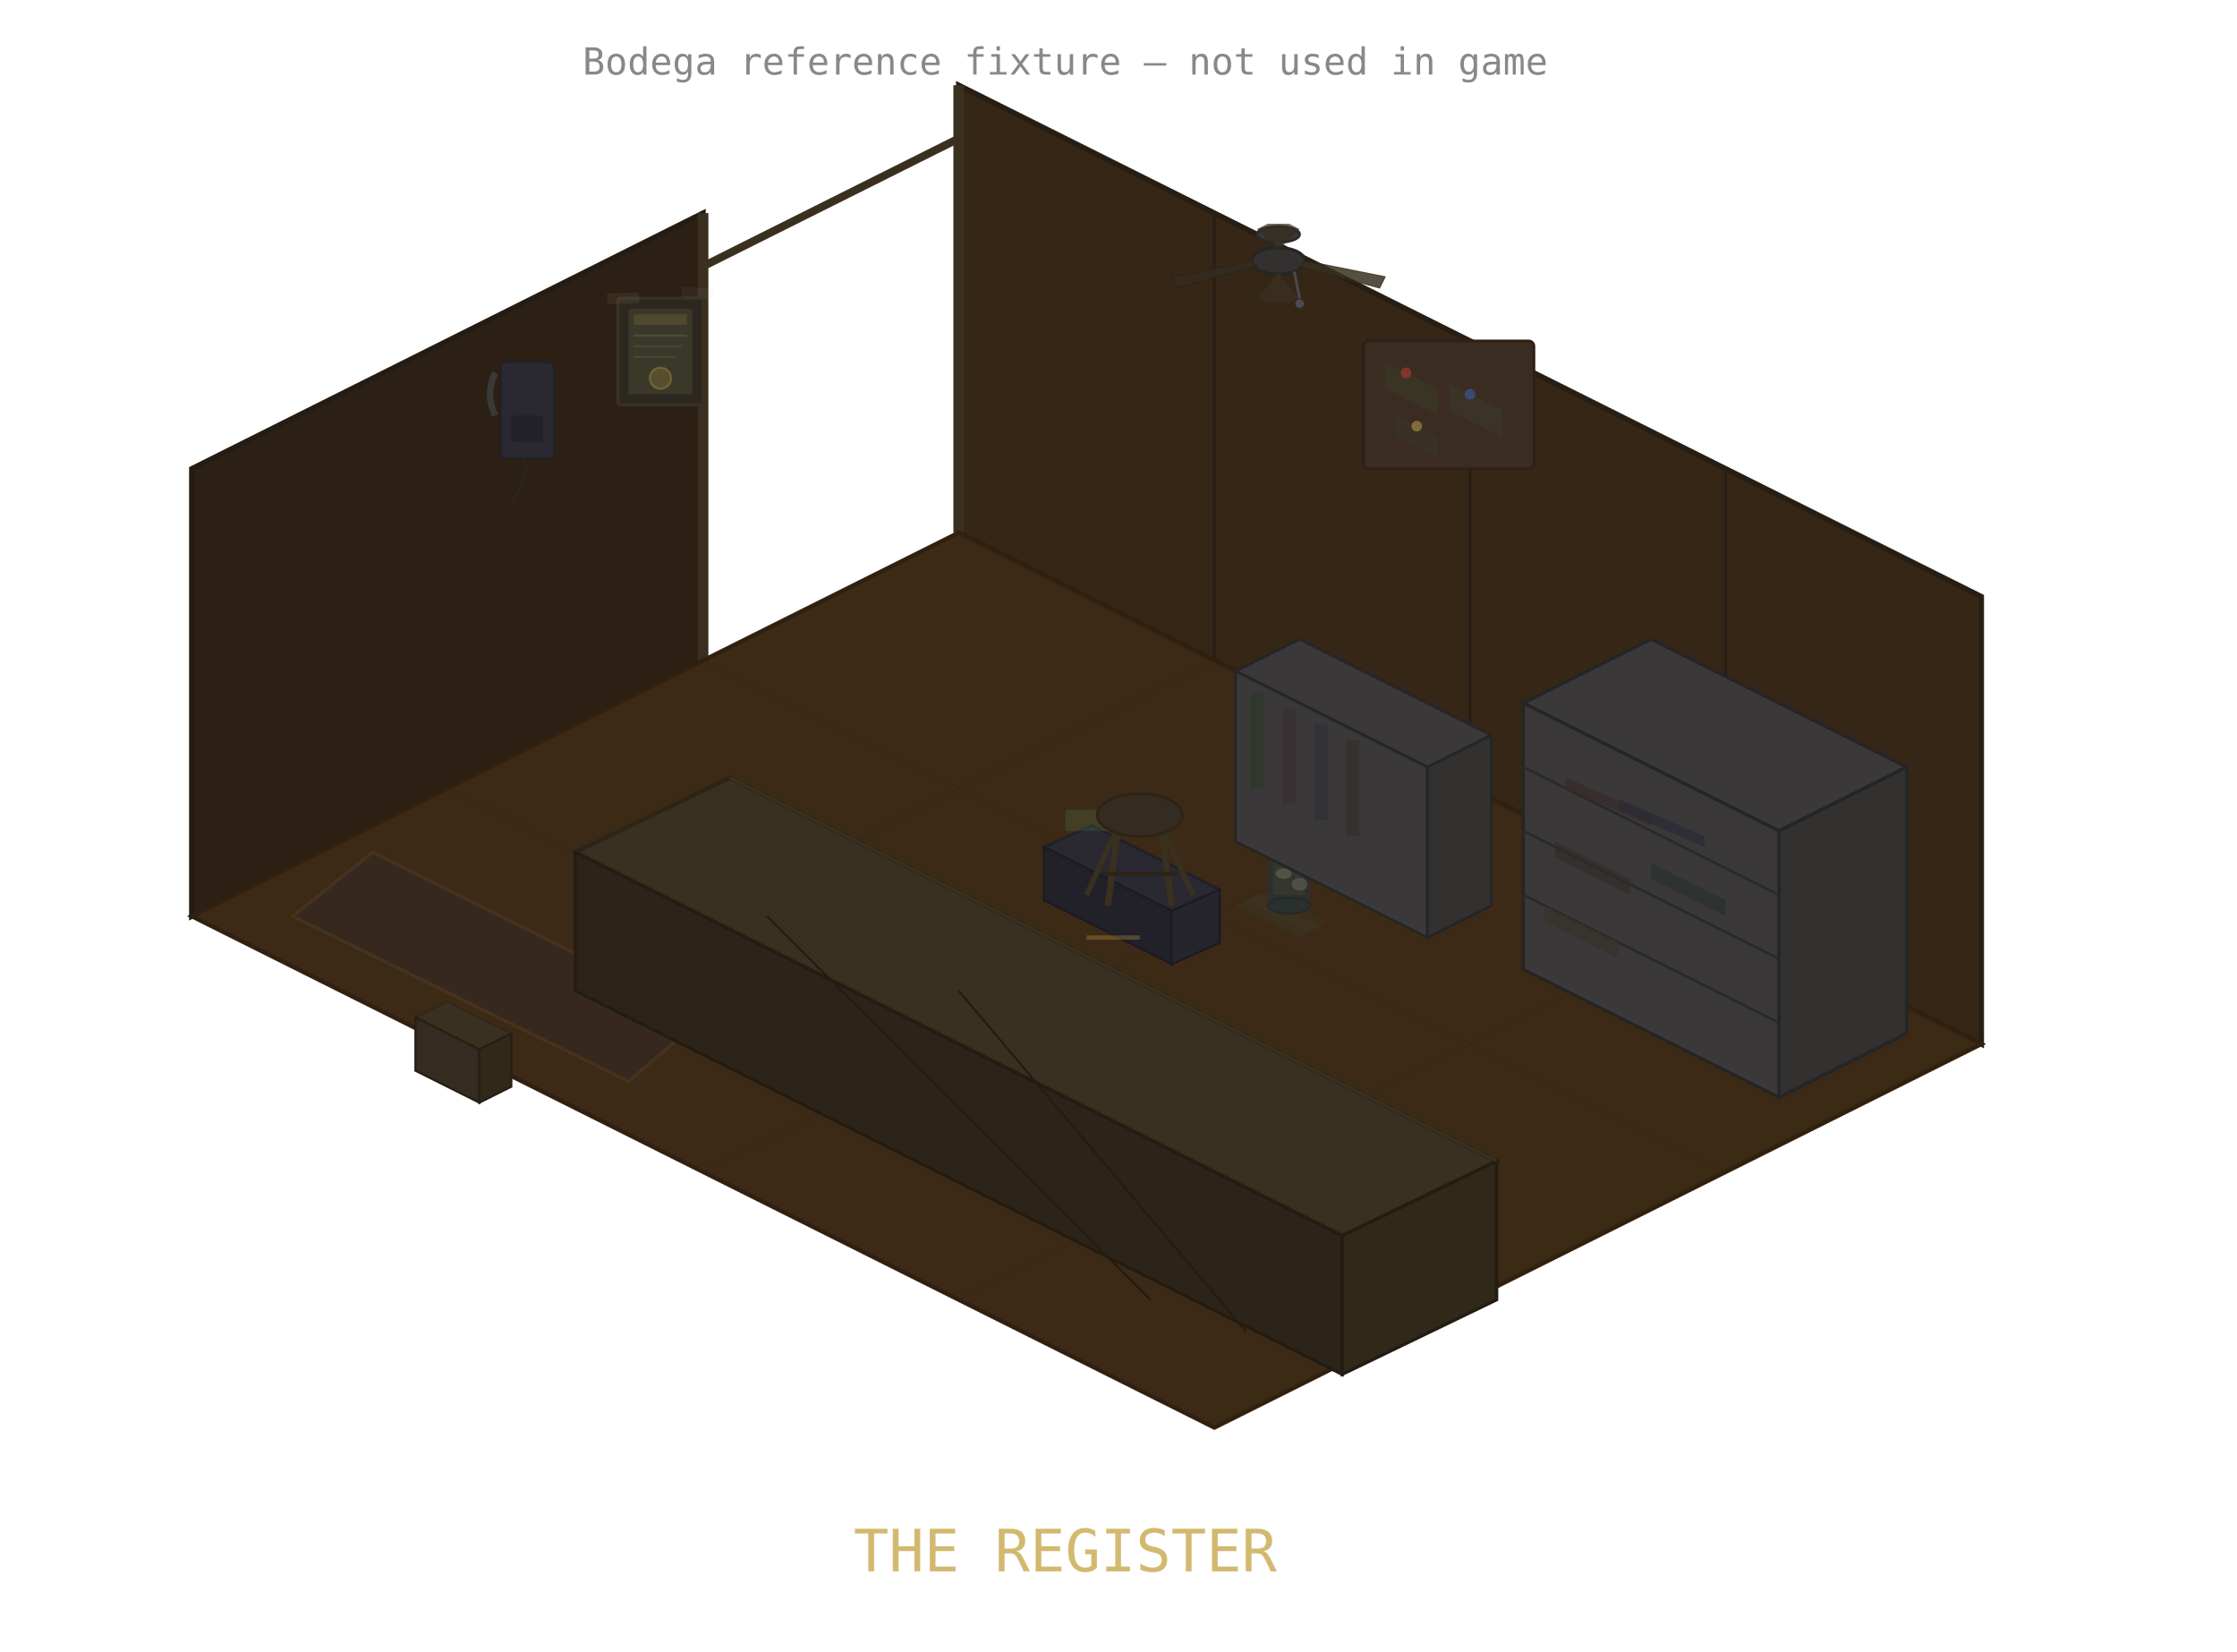
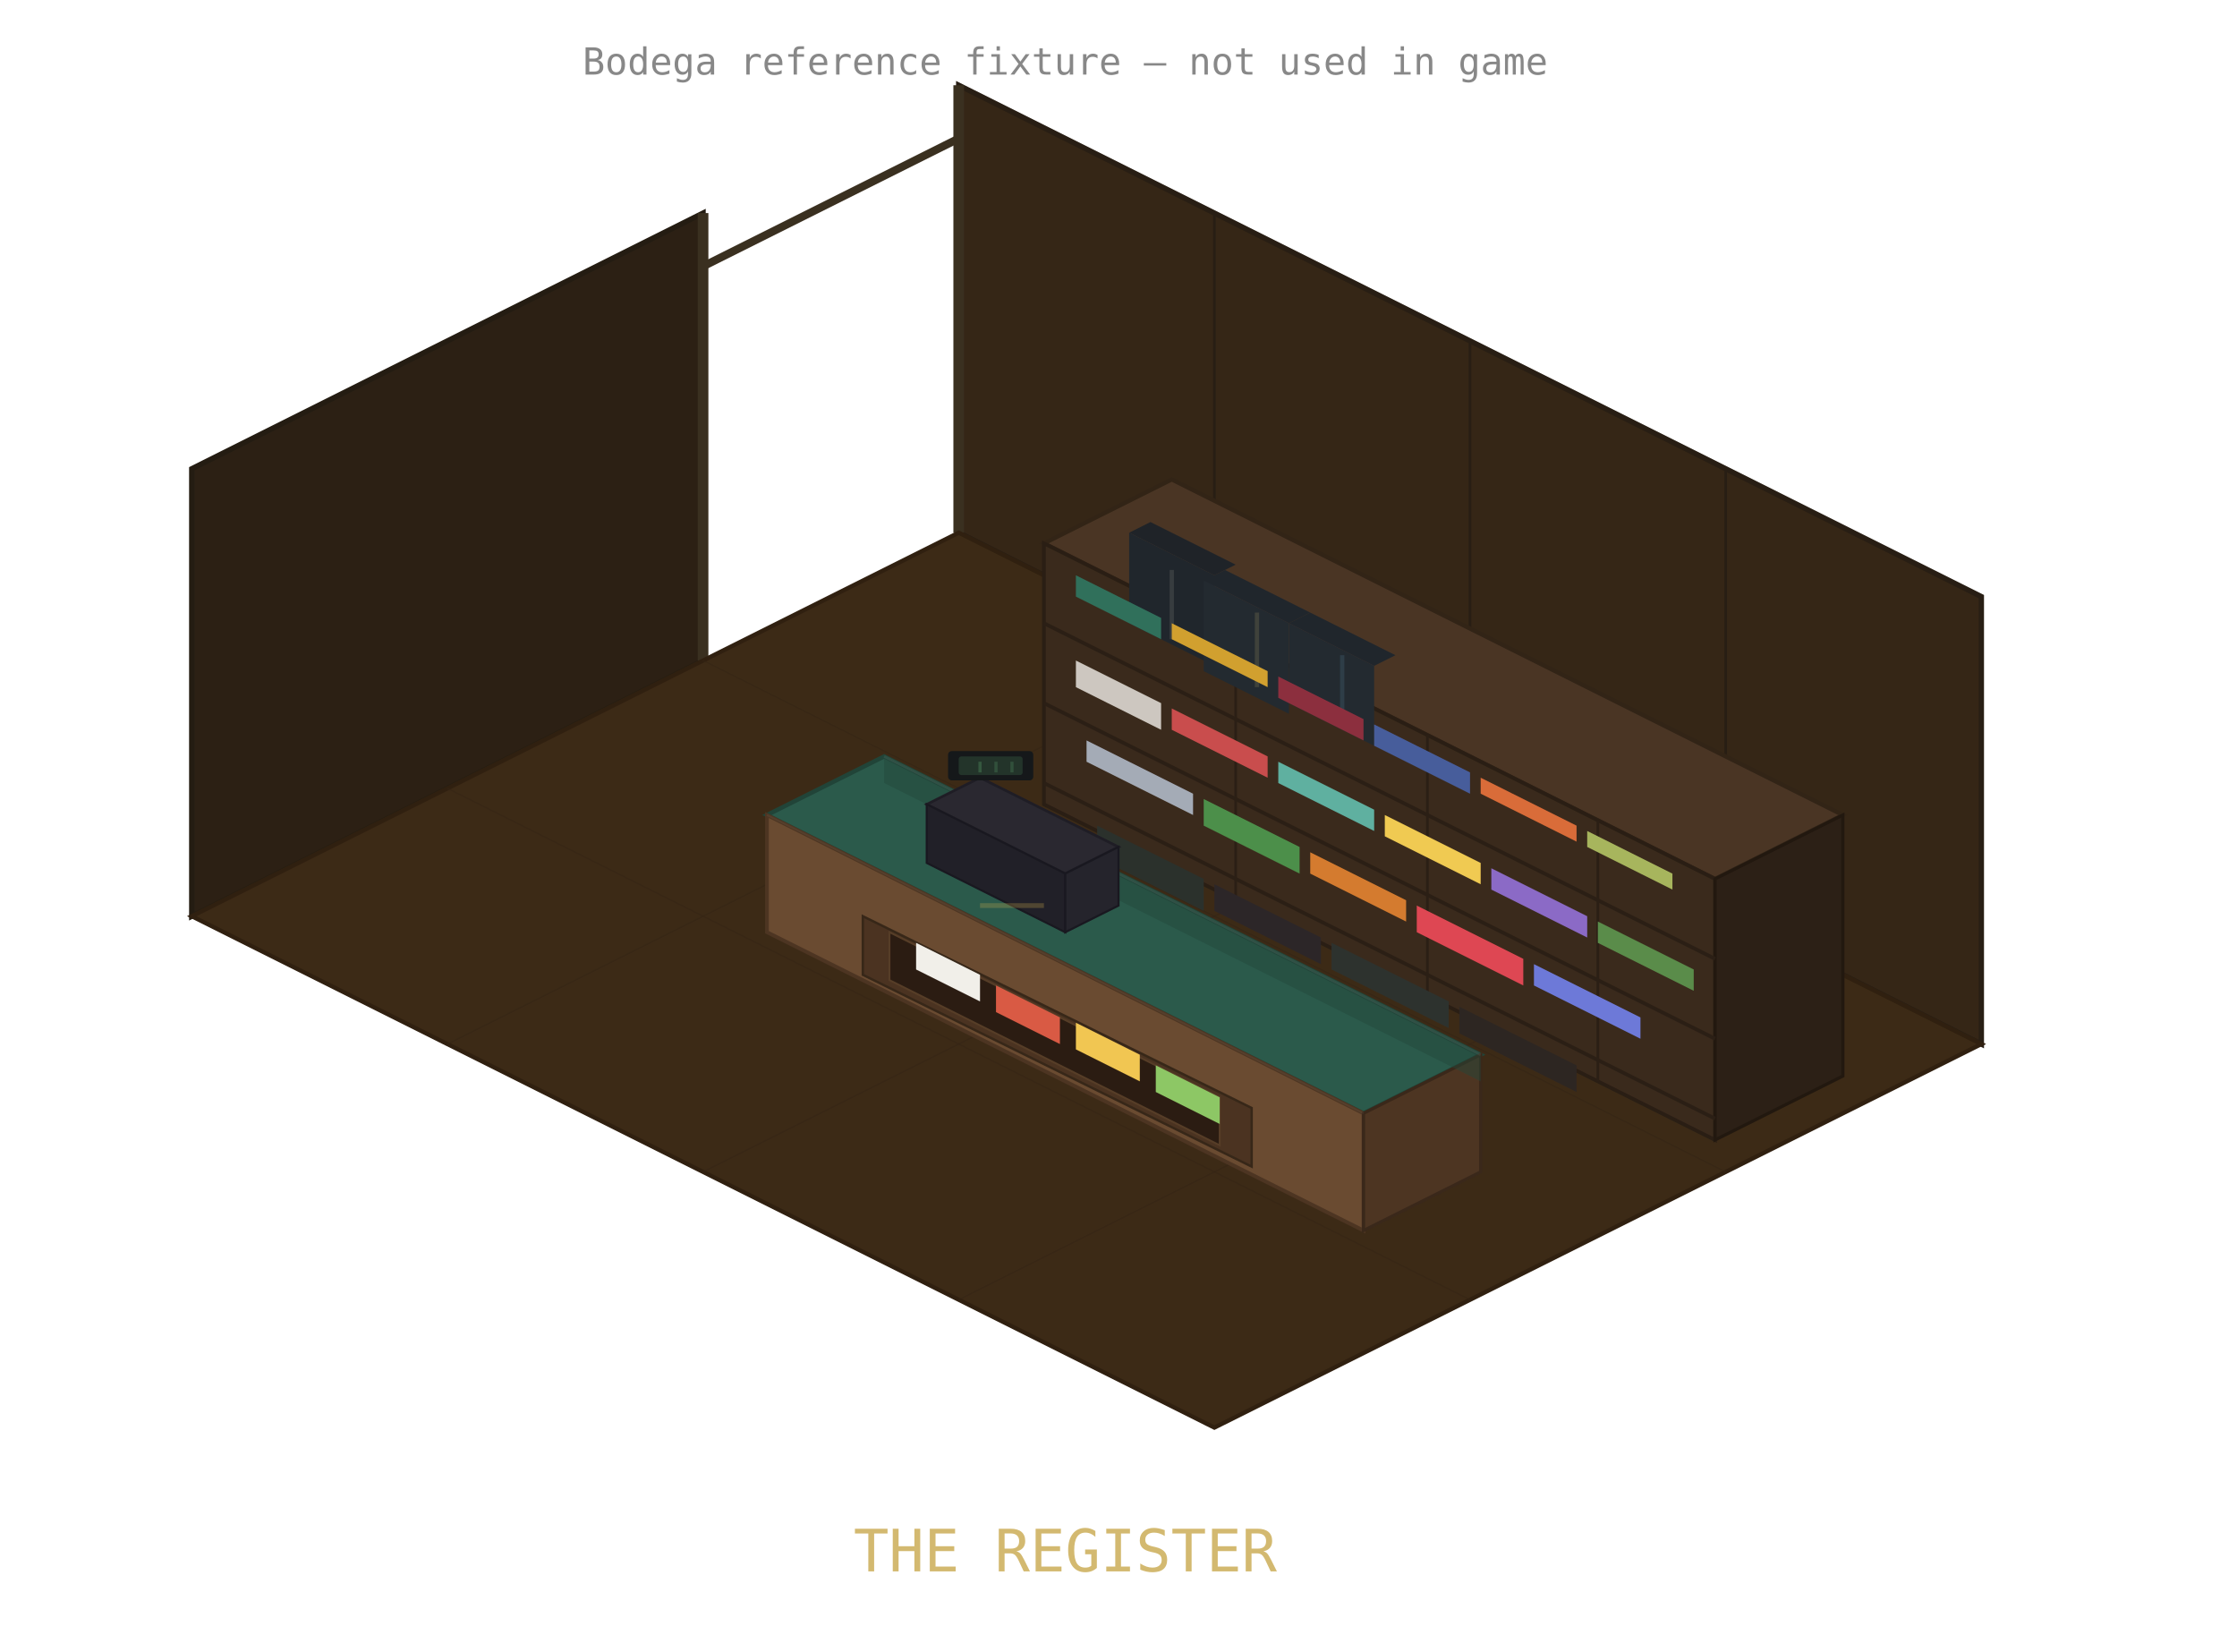
<svg xmlns="http://www.w3.org/2000/svg" viewBox="20 0 420 310">
  <polygon points="200,16 392,112 392,196 200,100" fill="#352616" stroke="#281e14" stroke-width="1" />
  <line x1="248" y1="40" x2="248" y2="124" stroke="#281e14" stroke-width="0.5" />
  <line x1="296" y1="64" x2="296" y2="148" stroke="#281e14" stroke-width="0.5" />
  <line x1="344" y1="88" x2="344" y2="172" stroke="#281e14" stroke-width="0.5" />
  <polygon points="152,40 56,88 56,172 152,124" fill="#2c2014" stroke="#241c12" stroke-width="1" />
  <line x1="200" y1="16" x2="200" y2="100" stroke="#3a3020" stroke-width="2" />
  <line x1="152" y1="40" x2="152" y2="124" stroke="#3a3020" stroke-width="2" />
  <line x1="200" y1="26" x2="152" y2="50" stroke="#3a3020" stroke-width="1.5" />
  <polygon points="200,100 392,196 248,268 56,172" fill="#3c2a16" stroke="#302010" stroke-width="0.8" />
  <line x1="248" y1="124" x2="104" y2="196" stroke="#342414" stroke-width="0.3" opacity="0.5" />
  <line x1="296" y1="148" x2="152" y2="220" stroke="#342414" stroke-width="0.3" opacity="0.5" />
  <line x1="344" y1="172" x2="200" y2="244" stroke="#342414" stroke-width="0.3" opacity="0.5" />
  <line x1="152" y1="124" x2="344" y2="220" stroke="#342414" stroke-width="0.3" opacity="0.5" />
  <line x1="104" y1="148" x2="296" y2="244" stroke="#342414" stroke-width="0.3" opacity="0.5" />
-   <polygon points="90,160 152,191 138,203 75,172" fill="#342820" stroke="rgba(200,168,76,0.1)" stroke-width="0.6" opacity="0.8" />
-   <ellipse cx="260" cy="44" rx="4" ry="1.5" fill="#3a3838" stroke="#2a2a2a" stroke-width="0.5" />
-   <line x1="260" y1="44" x2="260" y2="48" stroke="#3a3838" stroke-width="1.2" />
-   <ellipse cx="260" cy="49" rx="5" ry="2.5" fill="#333030" stroke="#252525" stroke-width="0.6" />
-   <polygon points="265,49 280,52 279,54 264,50" fill="#3a3020" stroke="#302818" stroke-width="0.3" opacity="0.85" />
-   <polygon points="255,49 240,52 241,54 256,50" fill="#342c20" stroke="#2c2418" stroke-width="0.3" opacity="0.85" />
-   <polygon points="260,51 264,56 262,57 258,57 256,56" fill="#3a3020" stroke="#302818" stroke-width="0.3" opacity="0.8" />
-   <polygon points="260,47 264,43 262,42 258,42 256,43" fill="#342c20" opacity="0.7" />
-   <line x1="263" y1="51" x2="264" y2="56" stroke="#4a4a52" stroke-width="0.5" />
-   <circle cx="264" cy="57" r="0.8" fill="#4a4a52" />
-   <rect x="114" y="68" width="10" height="18" rx="1" fill="#2a2830" stroke="#222028" stroke-width="0.4" />
-   <rect x="116" y="78" width="6" height="5" rx="0.5" fill="#222028" />
-   <path d="M113,70 Q111,74 113,78" fill="none" stroke="#3a3838" stroke-width="1.2" />
-   <path d="M118,84 Q120,90 116,94" fill="none" stroke="#2a2830" stroke-width="0.5" opacity="0.4" />
-   <rect x="136" y="56" width="16" height="20" rx="0.5" fill="#2c2820" stroke="#3a3020" stroke-width="0.6" />
-   <rect x="138" y="58" width="12" height="16" rx="0.3" fill="#3a3828" />
-   <rect x="139" y="59" width="10" height="2" fill="rgba(200,168,76,0.15)" rx="0.2" />
-   <line x1="139" y1="63" x2="149" y2="63" stroke="rgba(224,221,214,0.12)" stroke-width="0.4" />
-   <line x1="139" y1="65" x2="148" y2="65" stroke="rgba(224,221,214,0.08)" stroke-width="0.4" />
-   <line x1="139" y1="67" x2="147" y2="67" stroke="rgba(224,221,214,0.08)" stroke-width="0.4" />
-   <circle cx="144" cy="71" r="2" fill="rgba(200,168,76,0.2)" stroke="rgba(200,168,76,0.3)" stroke-width="0.4" />
-   <rect x="134" y="55" width="6" height="2" rx="0.2" fill="rgba(200,195,170,0.08)" transform="rotate(-2 137 56)" />
-   <rect x="148" y="54" width="6" height="2" rx="0.2" fill="rgba(200,195,170,0.06)" transform="rotate(2 151 55)" />
-   <rect x="276" y="64" width="32" height="24" rx="1" fill="#3a2c20" stroke="#2c2018" stroke-width="0.5" />
-   <polygon points="280,68 290,73 290,78 280,73" fill="#3a3828" opacity="0.6" />
-   <polygon points="292,72 302,77 302,82 292,77" fill="#3c3a2a" opacity="0.5" />
-   <polygon points="282,78 290,82 290,86 282,82" fill="#383828" opacity="0.5" />
-   <circle cx="284" cy="70" r="1" fill="rgba(200,60,60,0.5)" />
-   <circle cx="296" cy="74" r="1" fill="rgba(60,100,200,0.5)" />
-   <circle cx="286" cy="80" r="1" fill="rgba(200,168,76,0.5)" />
-   <polygon points="157,146 301,218 272,232 128,160" fill="#3a3020" stroke="#2c2418" stroke-width="0.8" />
-   <polygon points="128,160 272,232 272,258 128,186" fill="#2c2418" stroke="#241c12" stroke-width="0.6" />
-   <polygon points="301,218 272,232 272,258 301,244" fill="#302818" stroke="#241c12" stroke-width="0.6" />
-   <line x1="164" y1="172" x2="236" y2="244" stroke="#241c12" stroke-width="0.4" />
-   <line x1="200" y1="186" x2="254" y2="250" stroke="#241c12" stroke-width="0.4" />
-   <line x1="157" y1="146" x2="301" y2="218" stroke="rgba(255,255,255,0.06)" stroke-width="0.5" />
-   <polygon points="225,155 249,167 240,171 216,159" fill="#2a2830" stroke="#222028" stroke-width="0.5" />
-   <polygon points="216,159 240,171 240,181 216,169" fill="#222028" stroke="#1c1a22" stroke-width="0.4" />
-   <polygon points="249,167 240,171 240,181 249,177" fill="#26242c" stroke="#1c1a22" stroke-width="0.4" />
-   <rect x="220" y="152" width="12" height="4" rx="0.5" fill="rgba(100,180,120,0.15)" />
-   <line x1="224" y1="176" x2="234" y2="176" stroke="#c8a84c" stroke-width="0.8" opacity="0.3" />
-   <polygon points="256,168 268,174 264,176 252,170" fill="#3a3828" opacity="0.4" />
-   <polygon points="258,167 269,173 265,175 254,169" fill="#3c3a28" opacity="0.3" />
-   <rect x="258" y="160" width="8" height="10" fill="#2a3030" opacity="0.9" />
-   <ellipse cx="262" cy="170" rx="4" ry="1.5" fill="#2a3030" stroke="#222828" stroke-width="0.3" />
-   <ellipse cx="262" cy="160" rx="4" ry="1.5" fill="#323a3a" stroke="#2a3030" stroke-width="0.3" />
-   <rect x="259" y="162" width="6" height="6" fill="rgba(120,110,50,0.12)" />
-   <ellipse cx="261" cy="164" rx="1.5" ry="1" fill="rgba(200,195,170,0.2)" />
-   <ellipse cx="264" cy="166" rx="1.5" ry="1.2" fill="rgba(200,195,170,0.18)" />
-   <ellipse cx="262" cy="159" rx="3.5" ry="1.2" fill="#3a3020" stroke="#302818" stroke-width="0.3" />
-   <line x1="228" y1="170" x2="230" y2="155" stroke="#3a3020" stroke-width="1.2" />
-   <line x1="240" y1="170" x2="238" y2="155" stroke="#3a3020" stroke-width="1.2" />
-   <line x1="224" y1="168" x2="230" y2="155" stroke="#3a3020" stroke-width="1" />
-   <line x1="244" y1="168" x2="238" y2="155" stroke="#3a3020" stroke-width="1" />
-   <line x1="227" y1="164" x2="241" y2="164" stroke="#2c2418" stroke-width="0.8" />
-   <ellipse cx="234" cy="153" rx="8" ry="4" fill="#342c20" stroke="#2c2418" stroke-width="0.5" />
-   <polygon points="330,120 378,144 354,156 306,132" fill="#3a3838" stroke="#252525" stroke-width="0.6" />
-   <polygon points="378,144 354,156 354,206 378,194" fill="#333030" stroke="#252525" stroke-width="0.6" />
-   <polygon points="306,132 354,156 354,206 306,182" fill="#3a3838" stroke="#252525" stroke-width="0.6" />
-   <line x1="306" y1="144" x2="354" y2="168" stroke="#2a2a2a" stroke-width="0.5" />
-   <line x1="306" y1="156" x2="354" y2="180" stroke="#2a2a2a" stroke-width="0.5" />
-   <line x1="306" y1="168" x2="354" y2="192" stroke="#2a2a2a" stroke-width="0.5" />
-   <polygon points="310,134 328,143 328,143 310,134" fill="#2a3828" />
-   <polygon points="314,146 330,153 330,155 314,148" fill="#382a2a" opacity="0.7" />
-   <polygon points="324,150 340,157 340,159 324,152" fill="#2a2a38" opacity="0.7" />
-   <polygon points="312,158 326,165 326,168 312,161" fill="#302c24" opacity="0.6" />
-   <polygon points="330,162 344,169 344,172 330,165" fill="#28302c" opacity="0.6" />
-   <polygon points="310,170 324,177 324,180 310,173" fill="#383028" opacity="0.7" />
-   <polygon points="264,120 300,138 288,144 252,126" fill="#3a3838" stroke="#252525" stroke-width="0.5" />
-   <polygon points="252,126 288,144 288,176 252,158" fill="#3a3838" stroke="#252525" stroke-width="0.5" />
-   <polygon points="300,138 288,144 288,176 300,170" fill="#333030" stroke="#252525" stroke-width="0.5" />
-   <line x1="256" y1="130" x2="256" y2="148" stroke="#2a3828" stroke-width="2.5" opacity="0.6" />
-   <line x1="262" y1="133" x2="262" y2="151" stroke="#382a2a" stroke-width="2.5" opacity="0.5" />
-   <line x1="268" y1="136" x2="268" y2="154" stroke="#2a2a38" stroke-width="2.5" opacity="0.5" />
-   <line x1="274" y1="139" x2="274" y2="157" stroke="#302c24" stroke-width="2.5" opacity="0.5" />
-   <polygon points="104,188 116,194 110,197 98,191" fill="#3a3020" stroke="#302818" stroke-width="0.4" />
-   <polygon points="98,191 110,197 110,207 98,201" fill="#342c20" stroke="#281e14" stroke-width="0.4" />
-   <polygon points="116,194 110,197 110,207 116,204" fill="#302818" stroke="#281e14" stroke-width="0.4" />
+   <g transform="translate(20 -14)">
+     <polygon points="220,104 346,167 322,179 196,116" fill="#4a3524" stroke="#322416" stroke-width="0.8" />
+     <polygon points="196,116 322,179 322,228 196,165" fill="#3a2a1c" stroke="#2a1e14" stroke-width="0.7" />
+     <polygon points="346,167 322,179 322,228 346,216" fill="#2c2016" stroke="#22180f" stroke-width="0.6" />
+     <line x1="196" y1="131" x2="322" y2="194" stroke="#2b1f15" stroke-width="0.7" />
+     <line x1="196" y1="146" x2="322" y2="209" stroke="#2b1f15" stroke-width="0.7" />
+     <line x1="196" y1="161" x2="322" y2="224" stroke="#2b1f15" stroke-width="0.7" />
+     <line x1="232" y1="134" x2="232" y2="184" stroke="#2b1f15" stroke-width="0.5" />
+     <line x1="268" y1="152" x2="268" y2="201" stroke="#2b1f15" stroke-width="0.5" />
+     <line x1="300" y1="168" x2="300" y2="217" stroke="#2b1f15" stroke-width="0.5" />
+     <polygon points="216,112 232,120 228,122 212,114" fill="#1f2328" />
+     <polygon points="212,114 228,122 228,139 212,131" fill="#20262c" />
+     <polygon points="230,121 246,129 242,131 226,123" fill="#20262c" />
+     <polygon points="226,123 242,131 242,148 226,140" fill="#232a30" />
+     <polygon points="246,129 262,137 258,139 242,131" fill="#20262c" />
+     <polygon points="242,131 258,139 258,154 242,146" fill="#232a30" />
+     <line x1="220" y1="121" x2="220" y2="134" stroke="rgba(230,220,200,0.12)" stroke-width="0.8" />
+     <line x1="236" y1="129" x2="236" y2="143" stroke="rgba(220,200,120,0.15)" stroke-width="0.8" />
+     <line x1="252" y1="137" x2="252" y2="150" stroke="rgba(120,180,220,0.14)" stroke-width="0.8" />
+     <polygon points="202,122 218,130 218,134 202,126" fill="#30705b" />
+     <polygon points="220,131 238,140 238,143 220,134" fill="#d1a02f" />
+     <polygon points="240,141 256,149 256,153 240,145" fill="#8c2f3e" />
+     <polygon points="258,150 276,159 276,163 258,154" fill="#475d9b" />
+     <polygon points="278,160 296,169 296,172 278,163" fill="#d96c39" />
+     <polygon points="298,170 314,178 314,181 298,173" fill="#a7b55d" />
+     <polygon points="202,138 218,146 218,151 202,143" fill="#f1efe8" opacity="0.8" />
+     <polygon points="220,147 238,156 238,160 220,151" fill="#c94d4d" />
+     <polygon points="240,157 258,166 258,170 240,161" fill="#5fb0a0" />
+     <polygon points="260,167 278,176 278,180 260,171" fill="#f0ca52" />
+     <polygon points="280,177 298,186 298,190 280,181" fill="#8b6ac6" />
+     <polygon points="300,187 318,196 318,200 300,191" fill="#5a8c4a" />
+     <polygon points="204,153 224,163 224,167 204,157" fill="#c7d5ea" opacity="0.75" />
+     <polygon points="226,164 244,173 244,178 226,169" fill="#4c8f4a" />
+     <polygon points="246,174 264,183 264,187 246,178" fill="#d47b2f" />
+     <polygon points="266,184 286,194 286,199 266,189" fill="#de4753" />
+     <polygon points="288,195 308,205 308,209 288,199" fill="#6d79d8" />
+     <polygon points="206,169 226,179 226,185 206,175" fill="#2b312c" />
+     <polygon points="228,180 248,190 248,195 228,185" fill="#2c2628" />
+     <polygon points="250,191 272,202 272,207 250,196" fill="#2d322e" />
+     <polygon points="274,203 296,214 296,219 274,208" fill="#2d2622" />
+     <polygon points="166,156 278,212 256,223 144,167" fill="#2b5a4b" stroke="#214438" stroke-width="0.8" />
+     <polygon points="144,167 256,223 256,245 144,189" fill="#6a4b31" stroke="#4d3522" stroke-width="0.7" />
+     <polygon points="278,212 256,223 256,245 278,234" fill="#4d3522" stroke="#3a281a" stroke-width="0.6" />
+     <polygon points="166,156 278,212 278,217 166,161" fill="#22463a" opacity="0.45" />
+     <line x1="166" y1="156" x2="278" y2="212" stroke="rgba(255,255,255,0.07)" stroke-width="0.5" />
+     <line x1="144" y1="167" x2="256" y2="223" stroke="rgba(255,255,255,0.05)" stroke-width="0.35" />
+     <polygon points="162,186 235,222 235,233 162,197" fill="#4b3321" stroke="#372718" stroke-width="0.45" />
+     <polygon points="167,189 229,220 229,229 167,198" fill="#2b1c12" stroke="#563d27" stroke-width="0.35" />
+     <polygon points="172,191 184,197 184,202 172,196" fill="#f1efe9" />
+     <polygon points="187,199 199,205 199,210 187,204" fill="#d95a44" />
+     <polygon points="202,206 214,212 214,217 202,211" fill="#f1c652" />
+     <polygon points="217,214 229,220 229,225 217,219" fill="#8dc765" />
+     <polygon points="184,160 210,173 200,178 174,165" fill="#2a2830" stroke="#1f1d25" stroke-width="0.5" />
+     <polygon points="174,165 200,178 200,189 174,176" fill="#212028" stroke="#191820" stroke-width="0.4" />
+     <polygon points="210,173 200,178 200,189 210,184" fill="#25242c" stroke="#191820" stroke-width="0.4" />
+     <rect x="178" y="155" width="16" height="5.5" rx="0.7" fill="#15181a" />
+     <rect x="180" y="156" width="12" height="3.5" rx="0.5" fill="rgba(100,180,120,0.18)" />
+     <line x1="184" y1="157" x2="184" y2="159" stroke="rgba(100,180,120,0.28)" stroke-width="0.6" />
+     <line x1="187" y1="157" x2="187" y2="159" stroke="rgba(100,180,120,0.22)" stroke-width="0.6" />
+     <line x1="190" y1="157" x2="190" y2="159" stroke="rgba(100,180,120,0.22)" stroke-width="0.6" />
+     <line x1="184" y1="184" x2="196" y2="184" stroke="#c8a84c" stroke-width="0.9" opacity="0.28" />
+   </g>
  <text x="220" y="295" font-family="monospace" font-size="11" fill="#c8a84c" text-anchor="middle" opacity="0.8">THE REGISTER</text>
  <text x="220" y="14" font-family="monospace" font-size="7" fill="#888" text-anchor="middle">Bodega reference fixture — not used in game</text>
</svg>
